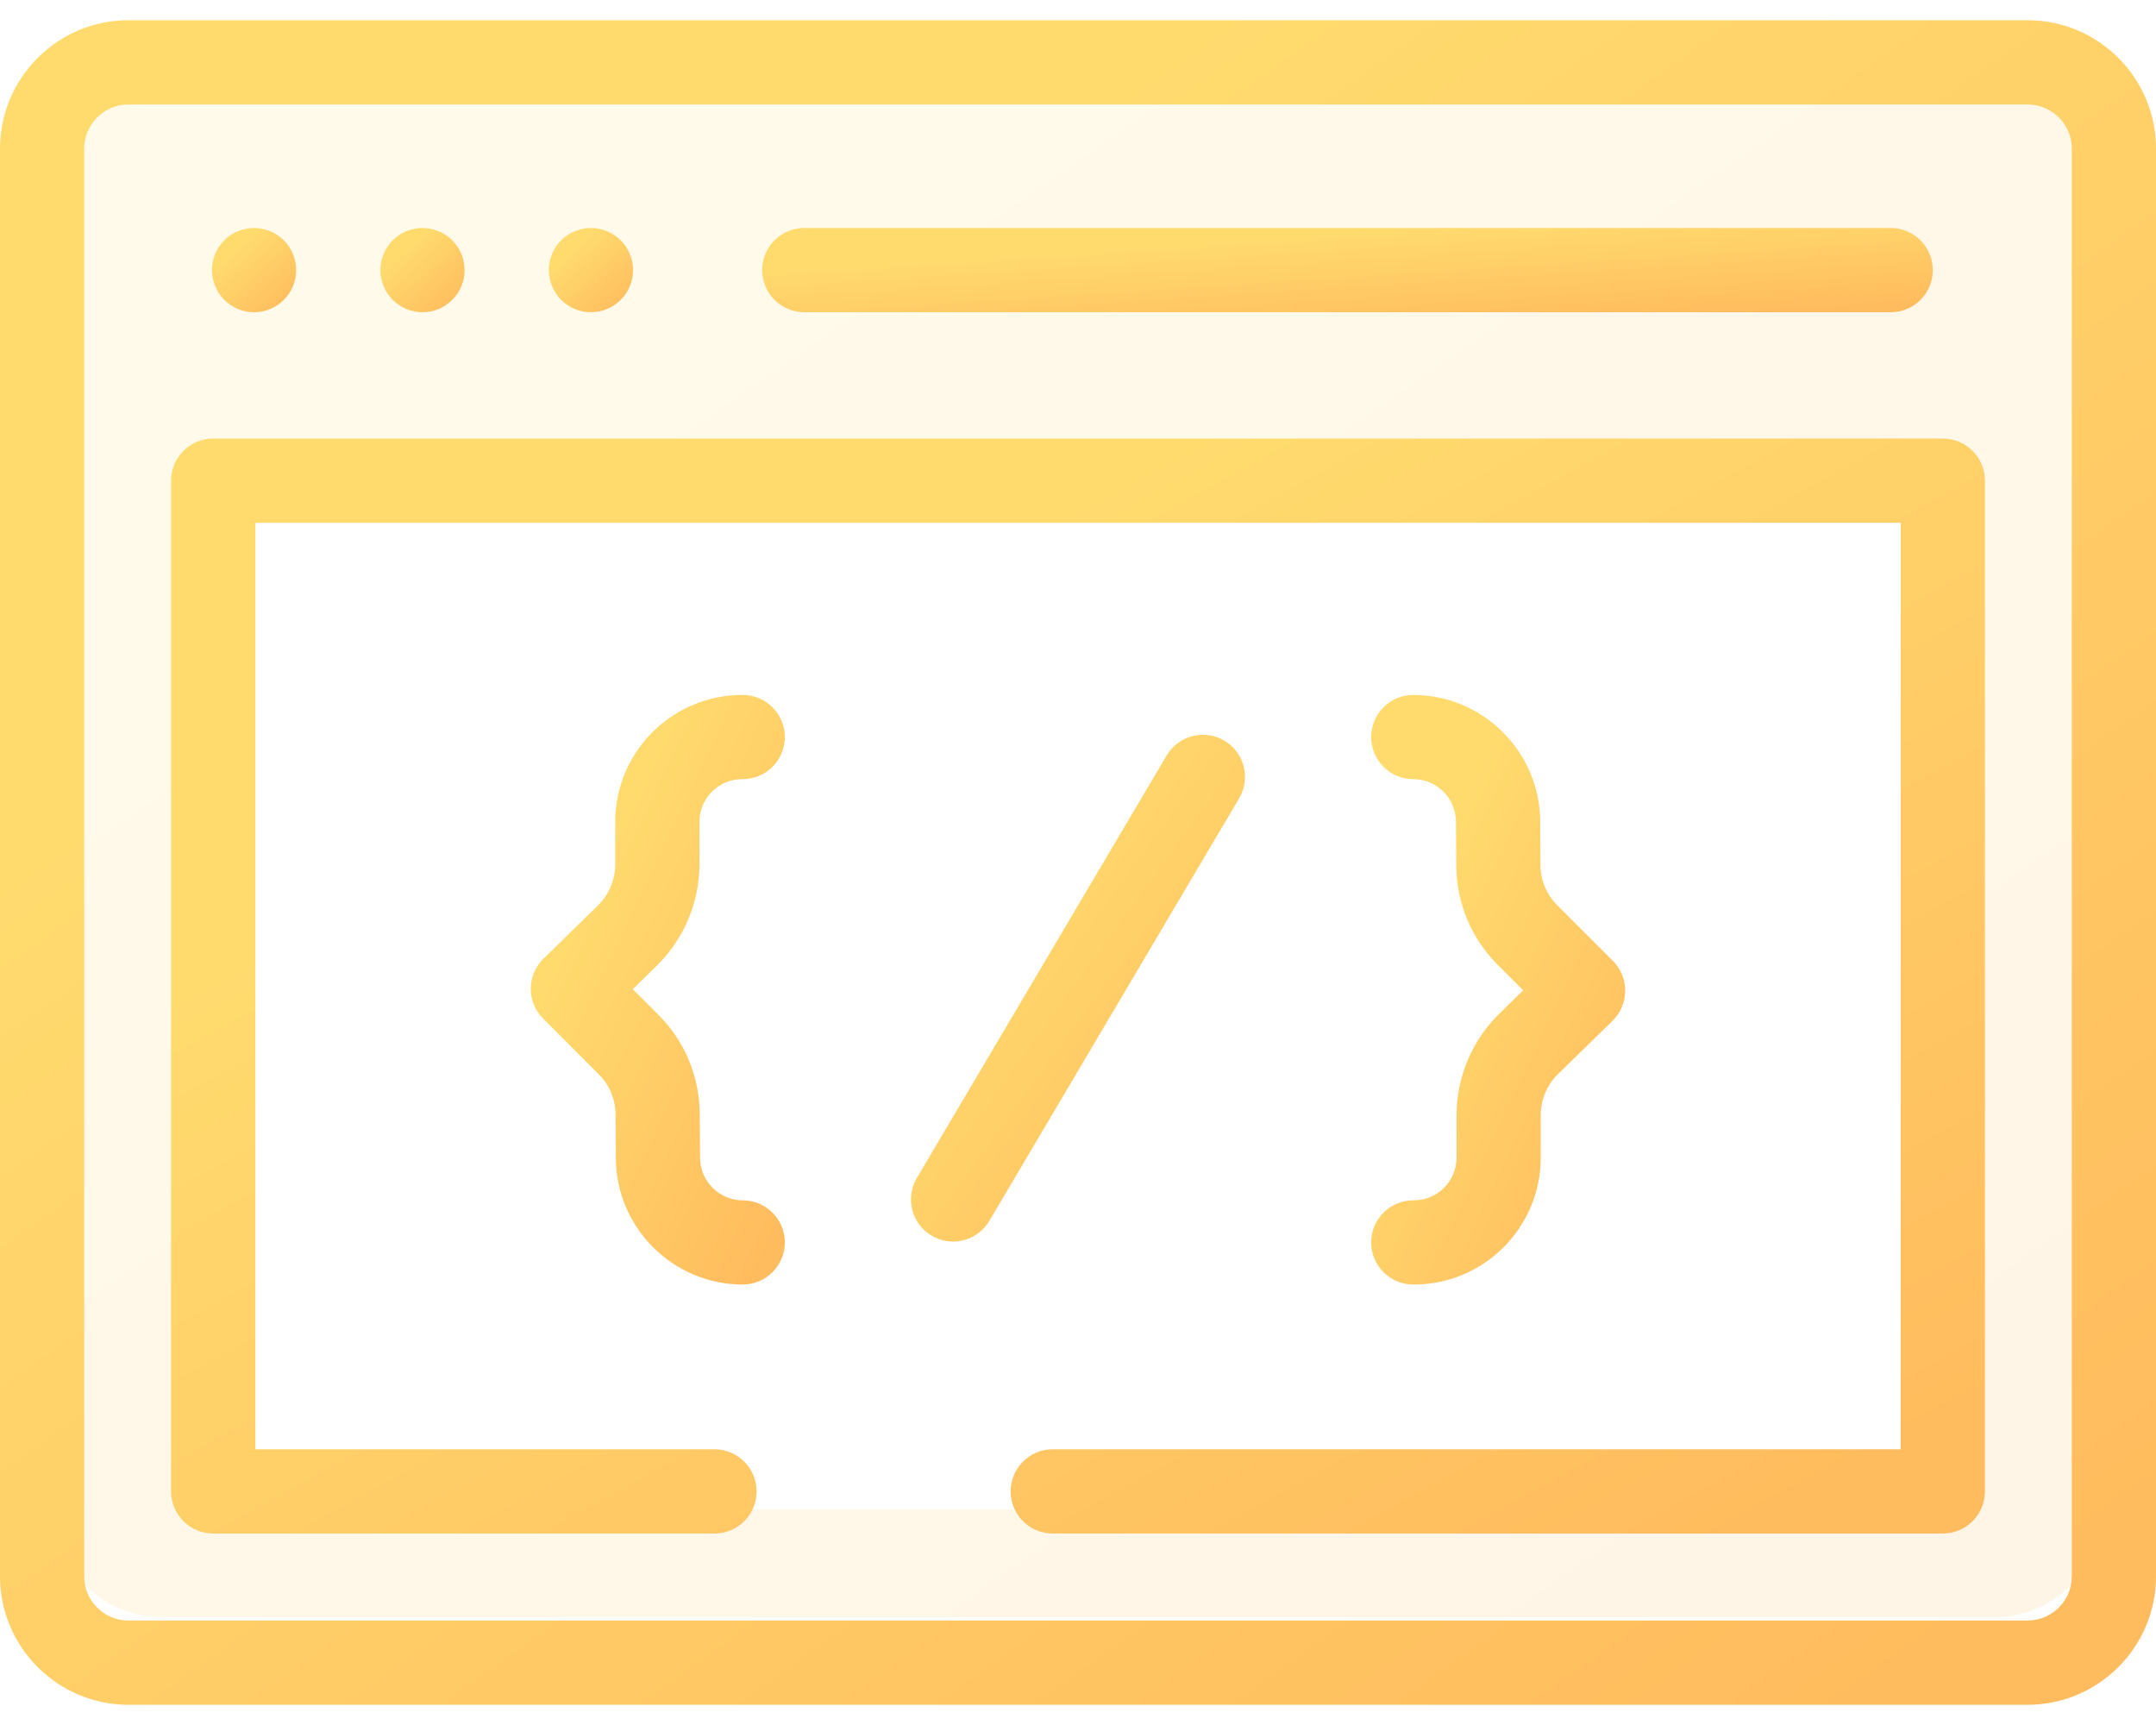
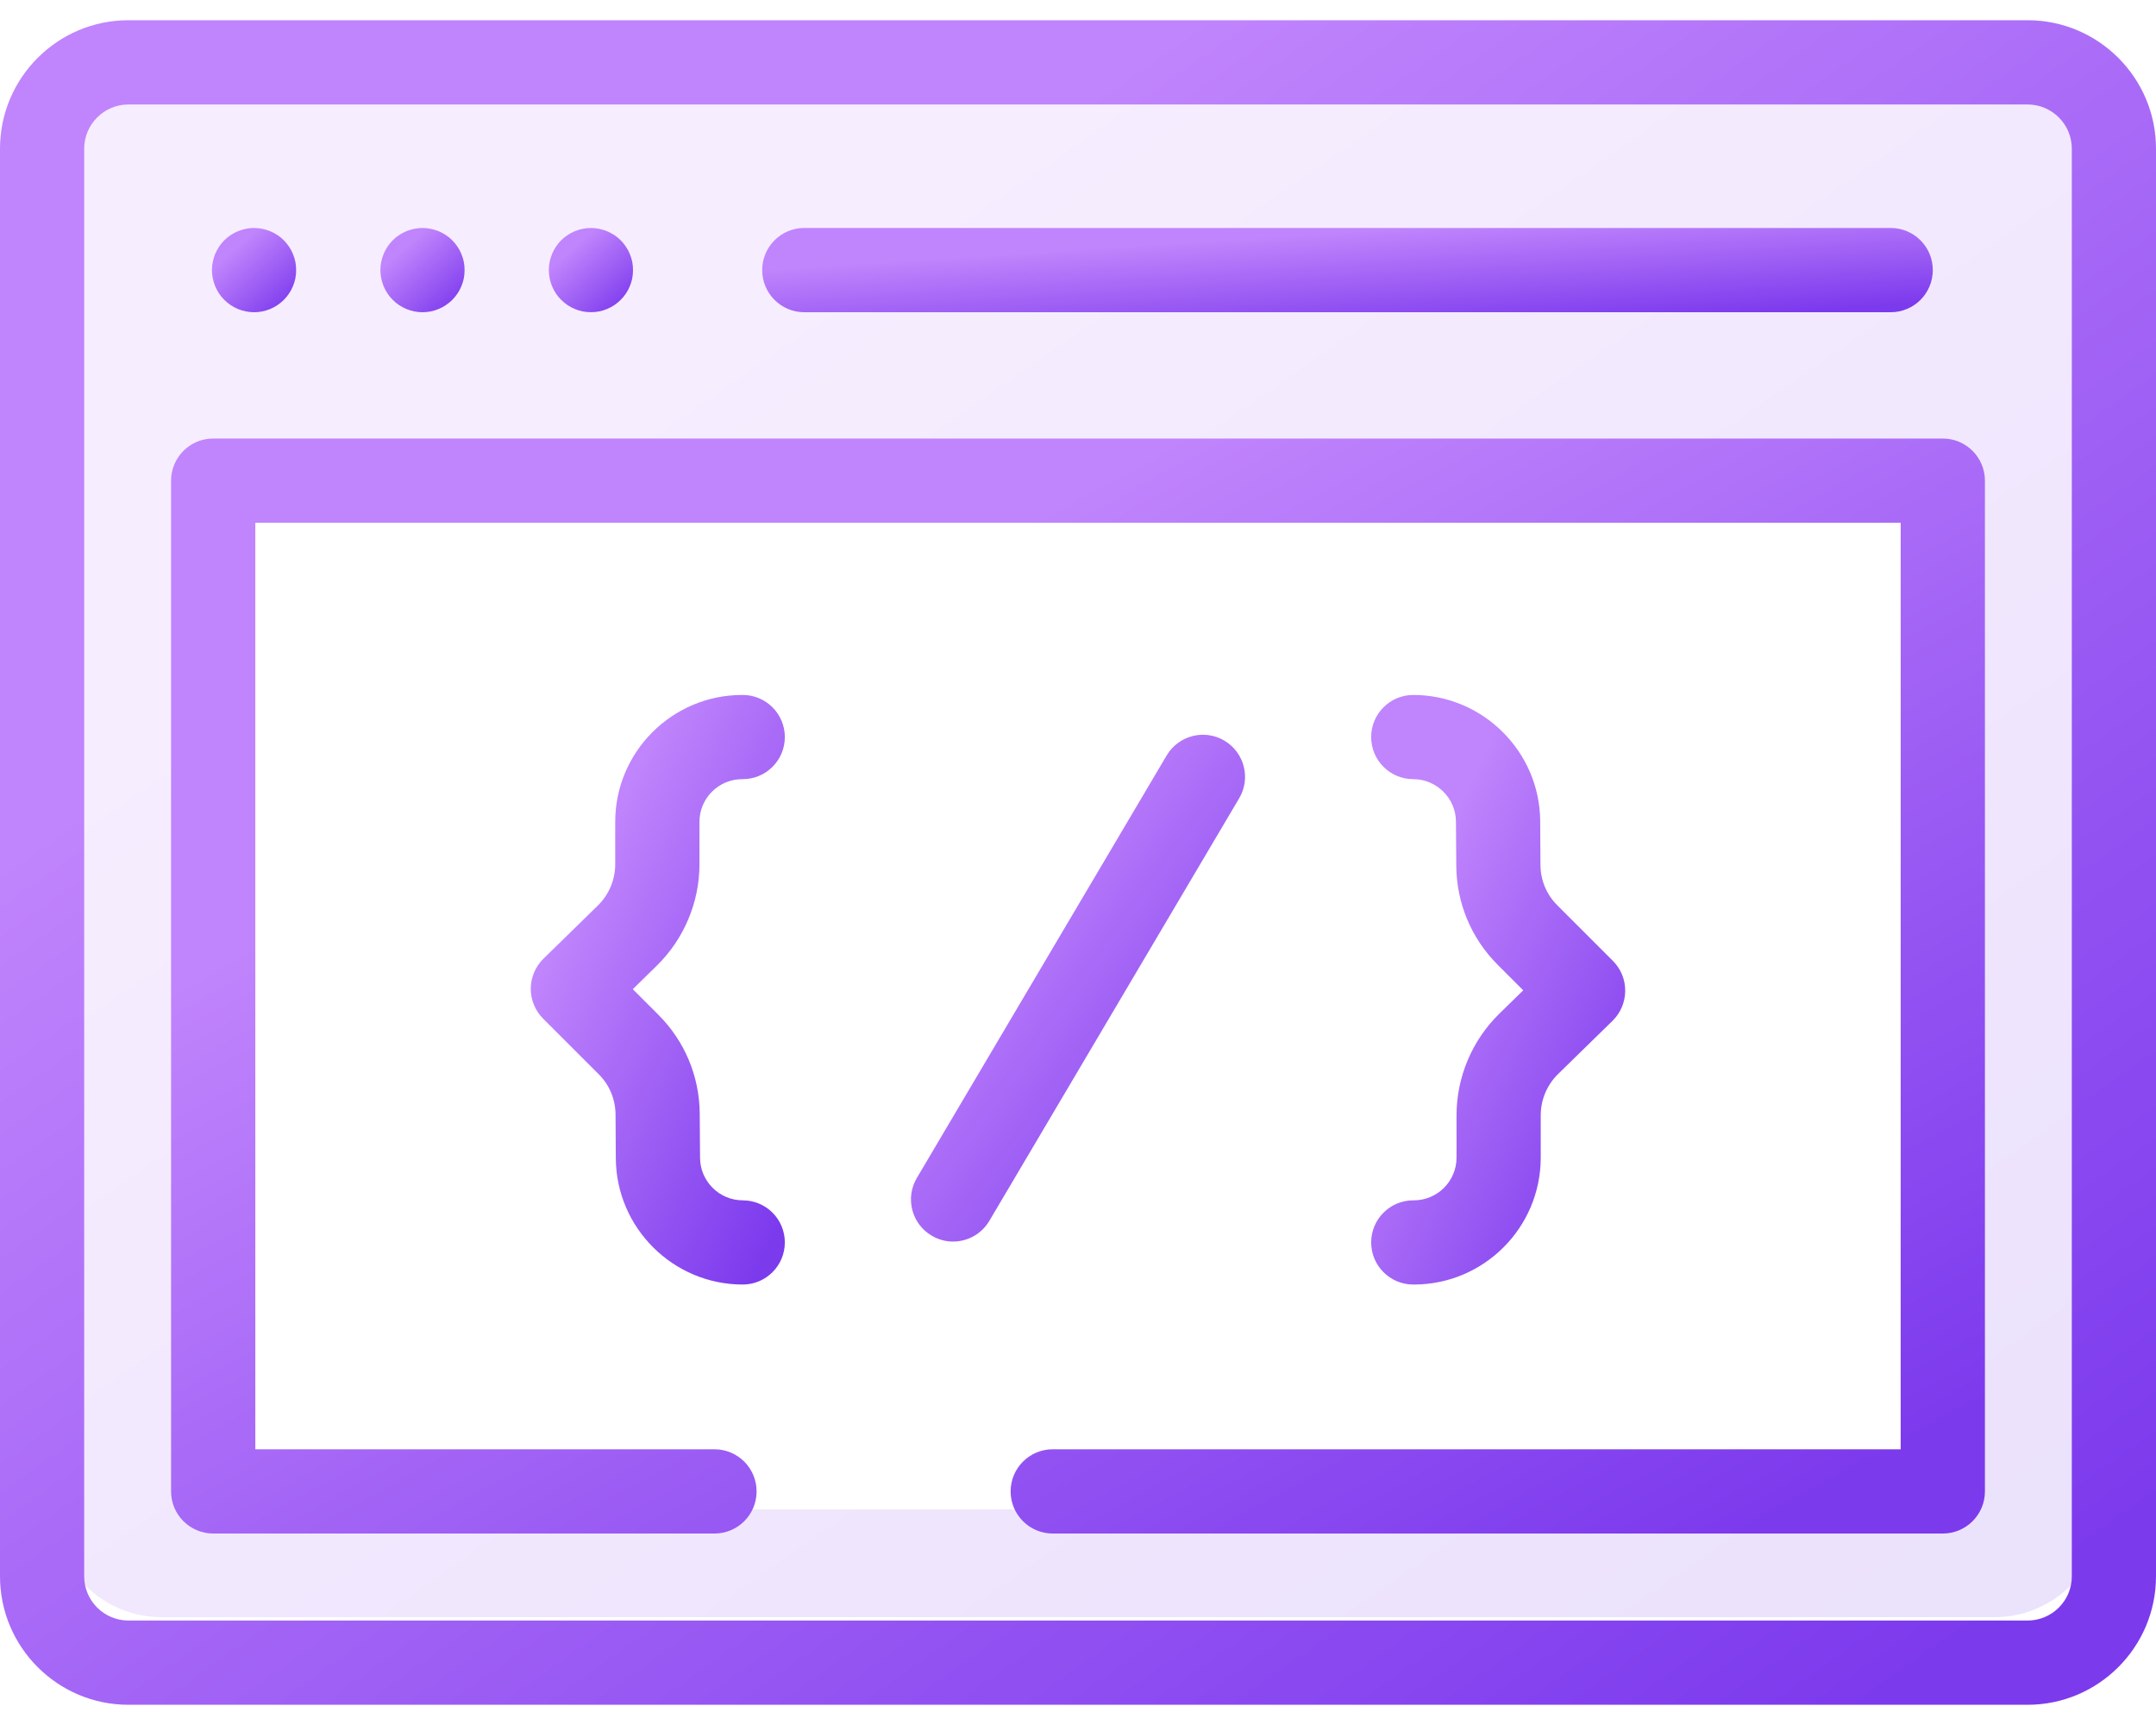
<svg xmlns="http://www.w3.org/2000/svg" width="40" height="32" viewBox="0 0 40 32" fill="none">
  <path opacity="0.15" fill-rule="evenodd" clip-rule="evenodd" d="M3 1C1.895 1 1 1.895 1 3V28C1 29.105 1.895 30 3 30H37C38.105 30 39 29.105 39 28V3C39 1.895 38.105 1 37 1H3ZM36 9H4V28H36V9Z" fill="url(#paint0_linear)" />
  <path d="M37.617 0.375H2.383C1.069 0.375 0 1.444 0 2.758V29.242C0 30.556 1.069 31.625 2.383 31.625H37.617C38.931 31.625 40 30.556 40 29.242V2.758C40 1.444 38.931 0.375 37.617 0.375ZM38.438 29.242C38.438 29.695 38.069 30.062 37.617 30.062H2.383C1.931 30.062 1.562 29.695 1.562 29.242V2.758C1.562 2.306 1.931 1.938 2.383 1.938H37.617C38.069 1.938 38.438 2.306 38.438 2.758V29.242Z" fill="url(#paint1_linear)" />
  <path d="M14.922 5.792H35.078C35.51 5.792 35.859 5.442 35.859 5.01C35.859 4.579 35.51 4.229 35.078 4.229H14.922C14.49 4.229 14.141 4.579 14.141 5.01C14.141 5.442 14.49 5.792 14.922 5.792Z" fill="url(#paint2_linear)" />
  <path d="M3.992 5.309C4.012 5.356 4.036 5.402 4.064 5.444C4.092 5.487 4.125 5.527 4.161 5.562C4.306 5.709 4.508 5.792 4.713 5.792C4.765 5.792 4.816 5.787 4.866 5.777C4.916 5.767 4.966 5.752 5.013 5.732C5.06 5.713 5.105 5.688 5.147 5.66C5.19 5.631 5.23 5.598 5.266 5.563C5.302 5.527 5.334 5.487 5.363 5.444C5.392 5.402 5.416 5.356 5.435 5.309C5.455 5.262 5.47 5.213 5.48 5.163C5.49 5.113 5.494 5.061 5.494 5.01C5.494 4.959 5.49 4.908 5.48 4.858C5.47 4.808 5.455 4.759 5.435 4.712C5.416 4.664 5.392 4.619 5.363 4.577C5.334 4.534 5.302 4.494 5.266 4.458C5.23 4.422 5.19 4.389 5.147 4.361C5.105 4.333 5.06 4.309 5.013 4.289C4.966 4.27 4.916 4.255 4.866 4.245C4.766 4.224 4.662 4.224 4.561 4.245C4.511 4.255 4.462 4.27 4.415 4.289C4.367 4.309 4.322 4.333 4.28 4.361C4.237 4.389 4.197 4.422 4.161 4.458C4.125 4.494 4.092 4.534 4.064 4.577C4.036 4.619 4.012 4.664 3.992 4.712C3.973 4.759 3.958 4.808 3.948 4.858C3.937 4.908 3.932 4.959 3.932 5.01C3.932 5.061 3.937 5.113 3.948 5.163C3.958 5.213 3.973 5.262 3.992 5.309Z" fill="url(#paint3_linear)" />
  <path d="M7.117 5.309C7.137 5.356 7.161 5.402 7.189 5.444C7.217 5.487 7.25 5.527 7.286 5.562C7.431 5.709 7.633 5.792 7.838 5.792C7.89 5.792 7.941 5.787 7.991 5.777C8.041 5.767 8.091 5.752 8.138 5.732C8.185 5.713 8.23 5.688 8.272 5.66C8.315 5.631 8.355 5.598 8.391 5.563C8.427 5.527 8.459 5.487 8.488 5.444C8.517 5.402 8.541 5.356 8.56 5.309C8.58 5.262 8.595 5.213 8.605 5.163C8.615 5.113 8.619 5.061 8.619 5.01C8.619 4.959 8.615 4.908 8.605 4.858C8.595 4.808 8.58 4.759 8.56 4.712C8.541 4.664 8.517 4.619 8.488 4.577C8.459 4.534 8.427 4.494 8.391 4.458C8.355 4.422 8.315 4.389 8.272 4.361C8.23 4.333 8.185 4.309 8.138 4.289C8.091 4.27 8.041 4.255 7.991 4.245C7.891 4.224 7.787 4.224 7.686 4.245C7.636 4.255 7.587 4.27 7.54 4.289C7.492 4.309 7.447 4.333 7.405 4.361C7.362 4.389 7.322 4.422 7.286 4.458C7.25 4.494 7.217 4.534 7.189 4.577C7.161 4.619 7.137 4.664 7.117 4.712C7.098 4.759 7.083 4.808 7.073 4.858C7.062 4.908 7.057 4.959 7.057 5.01C7.057 5.061 7.062 5.113 7.073 5.163C7.083 5.213 7.098 5.262 7.117 5.309Z" fill="url(#paint4_linear)" />
  <path d="M10.242 5.309C10.262 5.356 10.286 5.402 10.314 5.444C10.342 5.487 10.375 5.527 10.411 5.562C10.447 5.598 10.487 5.631 10.53 5.66C10.572 5.688 10.617 5.713 10.665 5.732C10.712 5.752 10.761 5.767 10.811 5.777C10.861 5.787 10.912 5.791 10.963 5.791C11.015 5.791 11.066 5.787 11.116 5.777C11.166 5.767 11.216 5.752 11.262 5.732C11.309 5.713 11.355 5.688 11.398 5.66C11.44 5.631 11.48 5.598 11.516 5.562C11.552 5.527 11.585 5.487 11.613 5.444C11.642 5.402 11.666 5.356 11.685 5.309C11.705 5.262 11.72 5.213 11.73 5.163C11.74 5.113 11.744 5.061 11.744 5.01C11.744 4.959 11.74 4.908 11.73 4.858C11.72 4.808 11.705 4.759 11.685 4.712C11.666 4.664 11.642 4.619 11.613 4.577C11.585 4.534 11.552 4.494 11.516 4.458C11.48 4.422 11.44 4.389 11.398 4.361C11.355 4.333 11.309 4.309 11.262 4.289C11.216 4.27 11.166 4.255 11.116 4.245C11.016 4.224 10.912 4.224 10.811 4.245C10.761 4.255 10.712 4.27 10.665 4.289C10.617 4.309 10.572 4.333 10.53 4.361C10.487 4.389 10.447 4.422 10.411 4.458C10.375 4.494 10.342 4.534 10.314 4.577C10.286 4.619 10.262 4.664 10.242 4.712C10.223 4.759 10.208 4.808 10.198 4.858C10.187 4.908 10.182 4.959 10.182 5.01C10.182 5.061 10.187 5.113 10.198 5.163C10.208 5.213 10.223 5.262 10.242 5.309Z" fill="url(#paint5_linear)" />
  <path d="M22.715 13.739C22.344 13.519 21.865 13.643 21.645 14.014L17.01 21.852C16.79 22.224 16.913 22.703 17.285 22.922C17.409 22.996 17.546 23.032 17.682 23.032C17.949 23.032 18.209 22.894 18.355 22.648L22.99 14.809C23.21 14.438 23.087 13.959 22.715 13.739Z" fill="url(#paint6_linear)" />
  <path d="M12.977 16.035V15.246C12.977 14.809 13.332 14.454 13.769 14.454H13.78C14.211 14.454 14.561 14.104 14.561 13.673C14.561 13.242 14.211 12.892 13.78 12.892H13.769C12.471 12.892 11.414 13.948 11.414 15.246V16.035C11.414 16.319 11.298 16.596 11.095 16.795L10.082 17.785C9.933 17.931 9.849 18.131 9.847 18.34C9.846 18.548 9.929 18.749 10.076 18.896L11.108 19.928C11.307 20.126 11.417 20.391 11.42 20.672L11.425 21.491C11.434 22.78 12.49 23.829 13.78 23.829C14.211 23.829 14.561 23.479 14.561 23.048C14.561 22.616 14.211 22.267 13.78 22.267C13.346 22.267 12.991 21.914 12.988 21.48L12.982 20.661C12.977 19.966 12.704 19.313 12.213 18.823L11.74 18.35L12.187 17.912C12.689 17.421 12.977 16.737 12.977 16.035Z" fill="url(#paint7_linear)" />
  <path d="M27.023 20.686V21.474C27.023 21.911 26.668 22.267 26.231 22.267H26.22C25.789 22.267 25.439 22.616 25.439 23.048C25.439 23.479 25.789 23.829 26.22 23.829H26.231C27.529 23.829 28.585 22.773 28.585 21.474V20.686C28.585 20.402 28.702 20.125 28.905 19.926L29.918 18.936C30.067 18.79 30.151 18.59 30.152 18.381C30.154 18.172 30.071 17.972 29.923 17.824L28.892 16.793C28.693 16.595 28.582 16.33 28.58 16.049L28.575 15.23C28.566 13.941 27.509 12.892 26.22 12.892C25.789 12.892 25.439 13.242 25.439 13.673C25.439 14.104 25.789 14.454 26.22 14.454C26.654 14.454 27.009 14.807 27.012 15.241L27.018 16.059C27.023 16.754 27.296 17.407 27.787 17.898L28.26 18.371L27.812 18.809C27.311 19.3 27.023 19.984 27.023 20.686Z" fill="url(#paint8_linear)" />
  <path d="M36.044 8.135H3.956C3.524 8.135 3.174 8.485 3.174 8.917V27.667C3.174 28.098 3.524 28.448 3.956 28.448H13.255C13.687 28.448 14.037 28.098 14.037 27.667C14.037 27.235 13.687 26.885 13.255 26.885H4.737V9.698H35.263V26.885H19.531C19.1 26.885 18.75 27.235 18.75 27.667C18.75 28.098 19.1 28.448 19.531 28.448H36.044C36.476 28.448 36.826 28.098 36.826 27.667V8.917C36.826 8.485 36.476 8.135 36.044 8.135Z" fill="url(#paint9_linear)" />
  <defs>
    <linearGradient id="paint0_linear" x1="3.153" y1="1" x2="26.689" y2="35.054" gradientUnits="userSpaceOnUse">
-       <stop offset="0.259" stop-color="#FFDB6E" />
-       <stop offset="1" stop-color="#FFBC5E" />
+       <stop offset="0.259" stop-color="#C084FC" />
+       <stop offset="1" stop-color="#7C3AED" />
    </linearGradient>
    <linearGradient id="paint1_linear" x1="2.267" y1="0.375" x2="27.833" y2="36.511" gradientUnits="userSpaceOnUse">
-       <stop offset="0.259" stop-color="#FFDB6E" />
-       <stop offset="1" stop-color="#FFBC5E" />
+       <stop offset="0.259" stop-color="#C084FC" />
+       <stop offset="1" stop-color="#7C3AED" />
    </linearGradient>
    <linearGradient id="paint2_linear" x1="15.371" y1="4.229" x2="15.547" y2="6.929" gradientUnits="userSpaceOnUse">
-       <stop offset="0.259" stop-color="#FFDB6E" />
-       <stop offset="1" stop-color="#FFBC5E" />
+       <stop offset="0.259" stop-color="#C084FC" />
+       <stop offset="1" stop-color="#7C3AED" />
    </linearGradient>
    <linearGradient id="paint3_linear" x1="4.02" y1="4.229" x2="5.369" y2="5.719" gradientUnits="userSpaceOnUse">
-       <stop offset="0.259" stop-color="#FFDB6E" />
-       <stop offset="1" stop-color="#FFBC5E" />
+       <stop offset="0.259" stop-color="#C084FC" />
+       <stop offset="1" stop-color="#7C3AED" />
    </linearGradient>
    <linearGradient id="paint4_linear" x1="7.145" y1="4.229" x2="8.494" y2="5.719" gradientUnits="userSpaceOnUse">
-       <stop offset="0.259" stop-color="#FFDB6E" />
-       <stop offset="1" stop-color="#FFBC5E" />
+       <stop offset="0.259" stop-color="#C084FC" />
+       <stop offset="1" stop-color="#7C3AED" />
    </linearGradient>
    <linearGradient id="paint5_linear" x1="10.27" y1="4.229" x2="11.619" y2="5.719" gradientUnits="userSpaceOnUse">
-       <stop offset="0.259" stop-color="#FFDB6E" />
-       <stop offset="1" stop-color="#FFBC5E" />
+       <stop offset="0.259" stop-color="#C084FC" />
+       <stop offset="1" stop-color="#7C3AED" />
    </linearGradient>
    <linearGradient id="paint6_linear" x1="17.252" y1="13.63" x2="25.014" y2="19.281" gradientUnits="userSpaceOnUse">
-       <stop offset="0.259" stop-color="#FFDB6E" />
-       <stop offset="1" stop-color="#FFBC5E" />
+       <stop offset="0.259" stop-color="#C084FC" />
+       <stop offset="1" stop-color="#7C3AED" />
    </linearGradient>
    <linearGradient id="paint7_linear" x1="10.114" y1="12.892" x2="17.479" y2="16.396" gradientUnits="userSpaceOnUse">
-       <stop offset="0.259" stop-color="#FFDB6E" />
-       <stop offset="1" stop-color="#FFBC5E" />
+       <stop offset="0.259" stop-color="#C084FC" />
+       <stop offset="1" stop-color="#7C3AED" />
    </linearGradient>
    <linearGradient id="paint8_linear" x1="25.706" y1="12.892" x2="33.07" y2="16.396" gradientUnits="userSpaceOnUse">
-       <stop offset="0.259" stop-color="#FFDB6E" />
-       <stop offset="1" stop-color="#FFBC5E" />
+       <stop offset="0.259" stop-color="#C084FC" />
+       <stop offset="1" stop-color="#7C3AED" />
    </linearGradient>
    <linearGradient id="paint9_linear" x1="5.081" y1="8.135" x2="19.915" y2="35.272" gradientUnits="userSpaceOnUse">
-       <stop offset="0.259" stop-color="#FFDB6E" />
-       <stop offset="1" stop-color="#FFBC5E" />
+       <stop offset="0.259" stop-color="#C084FC" />
+       <stop offset="1" stop-color="#7C3AED" />
    </linearGradient>
  </defs>
</svg>
